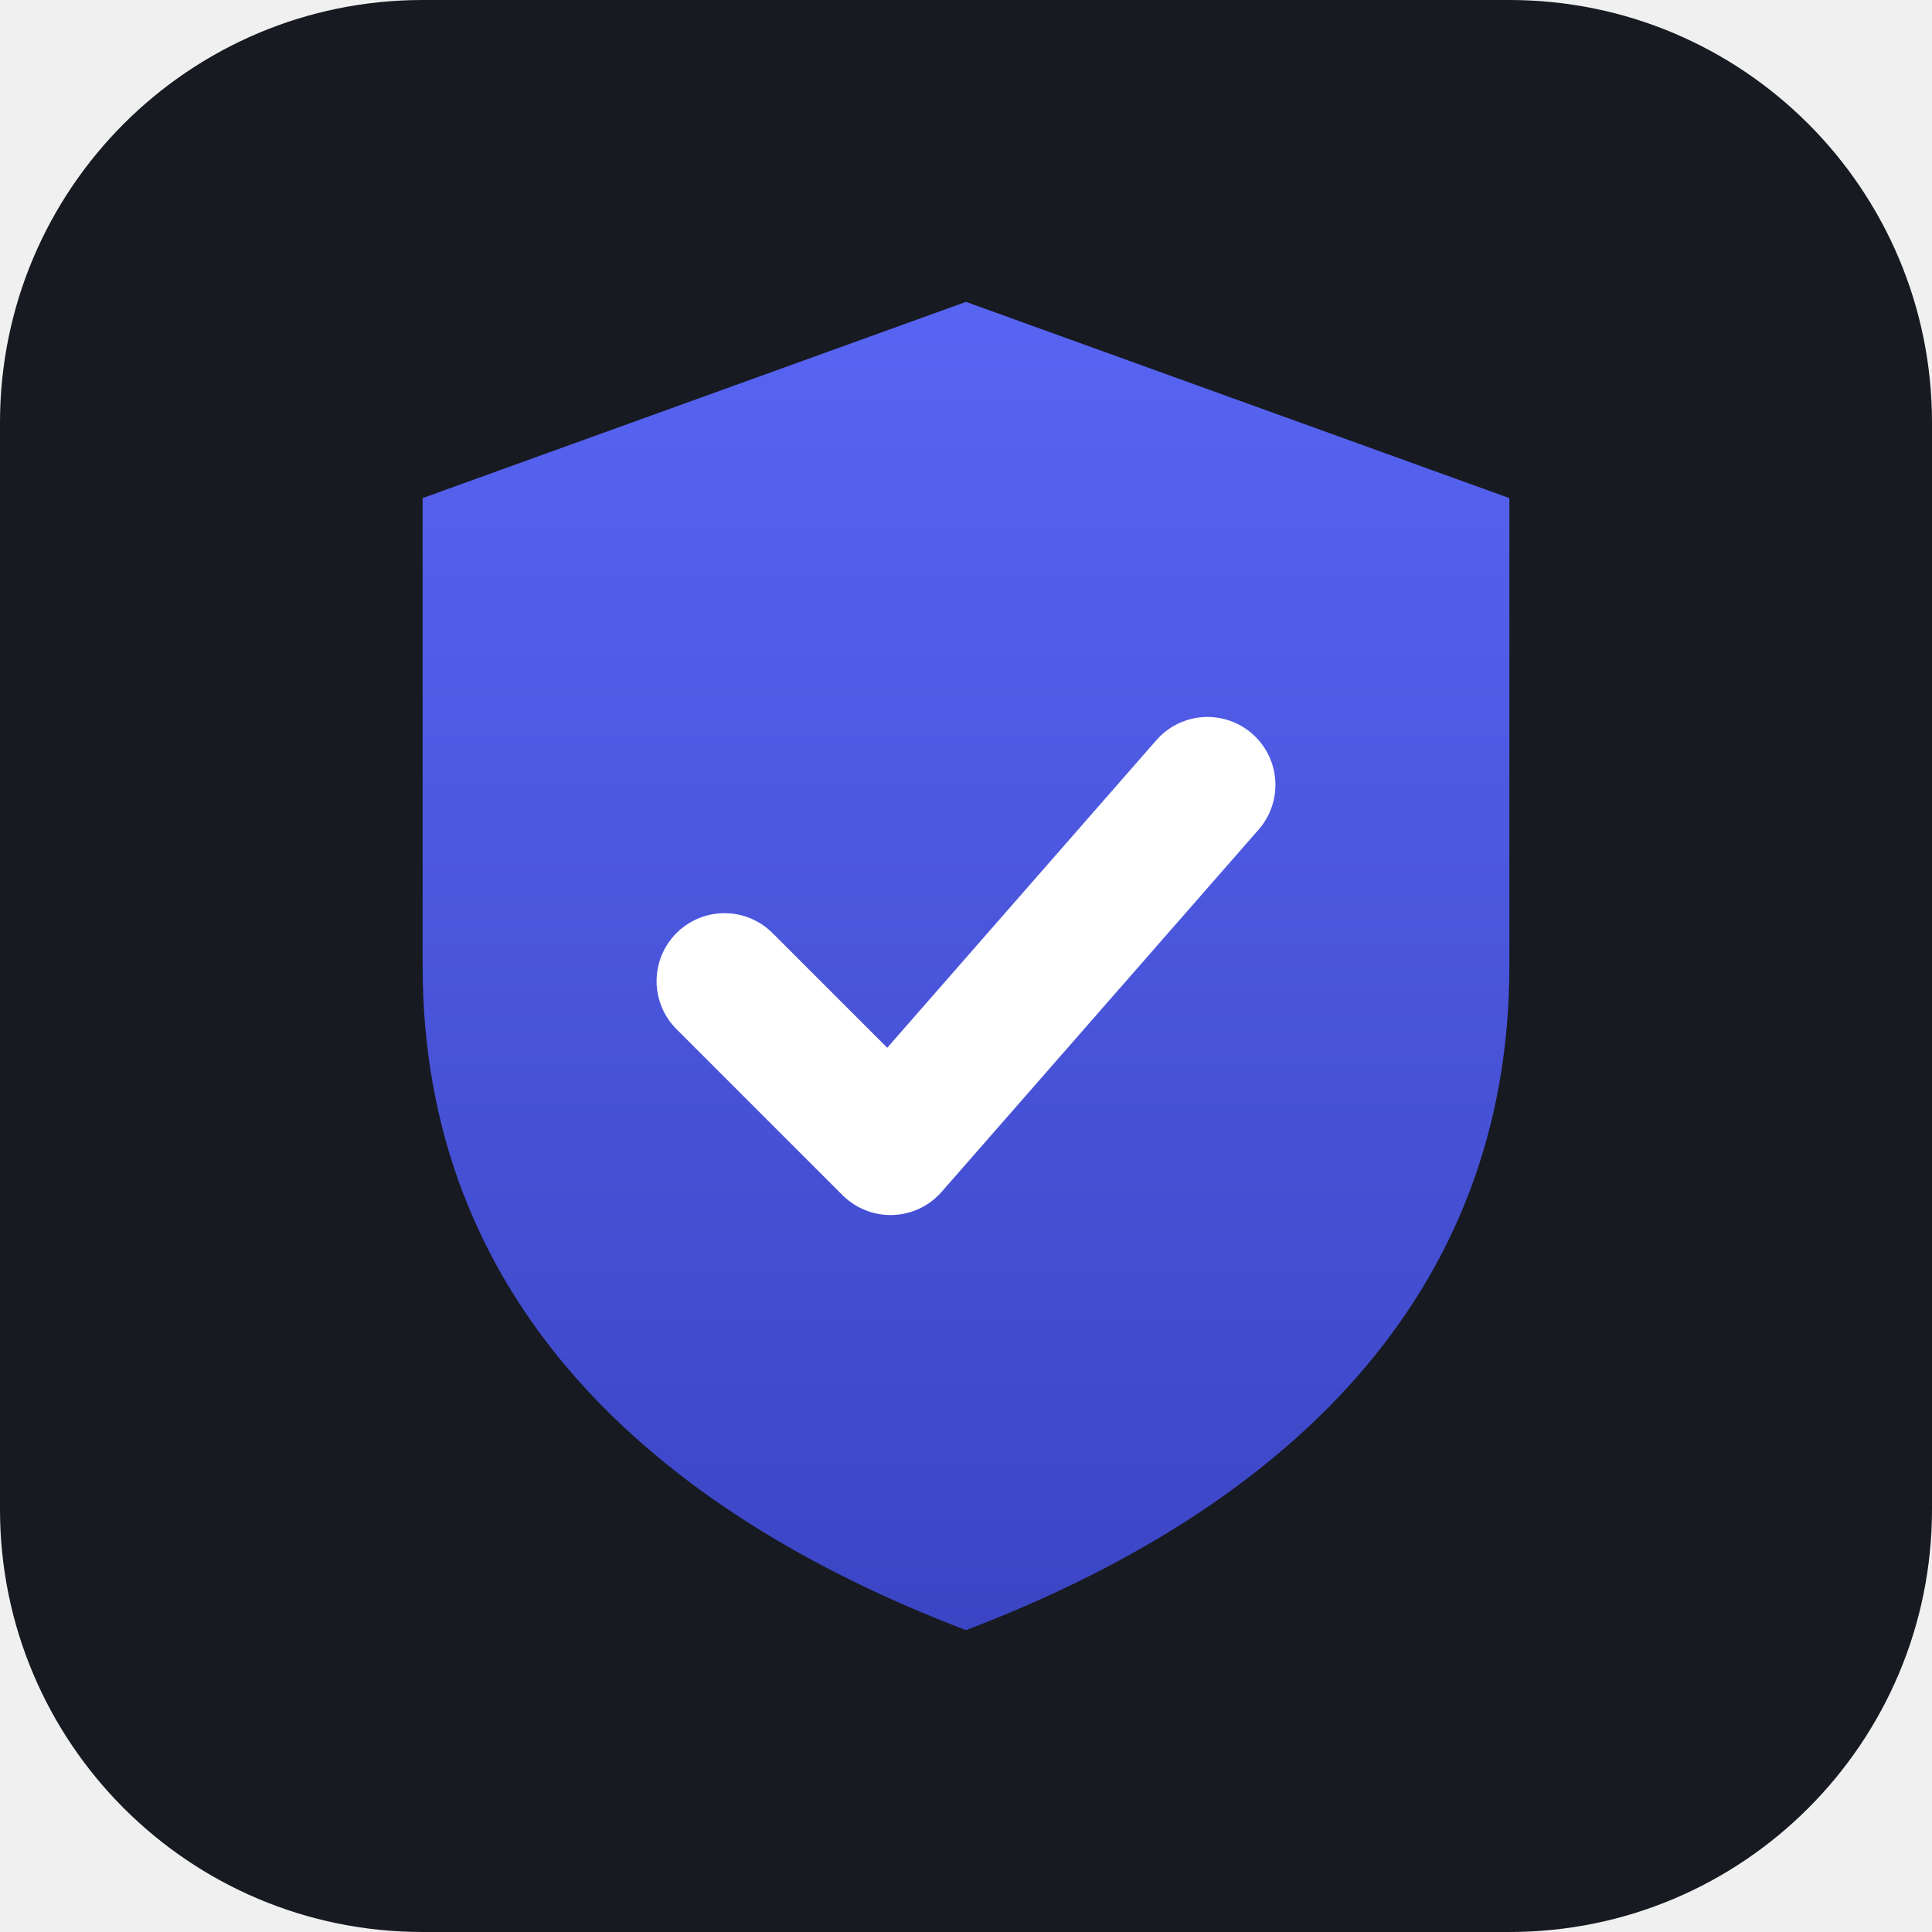
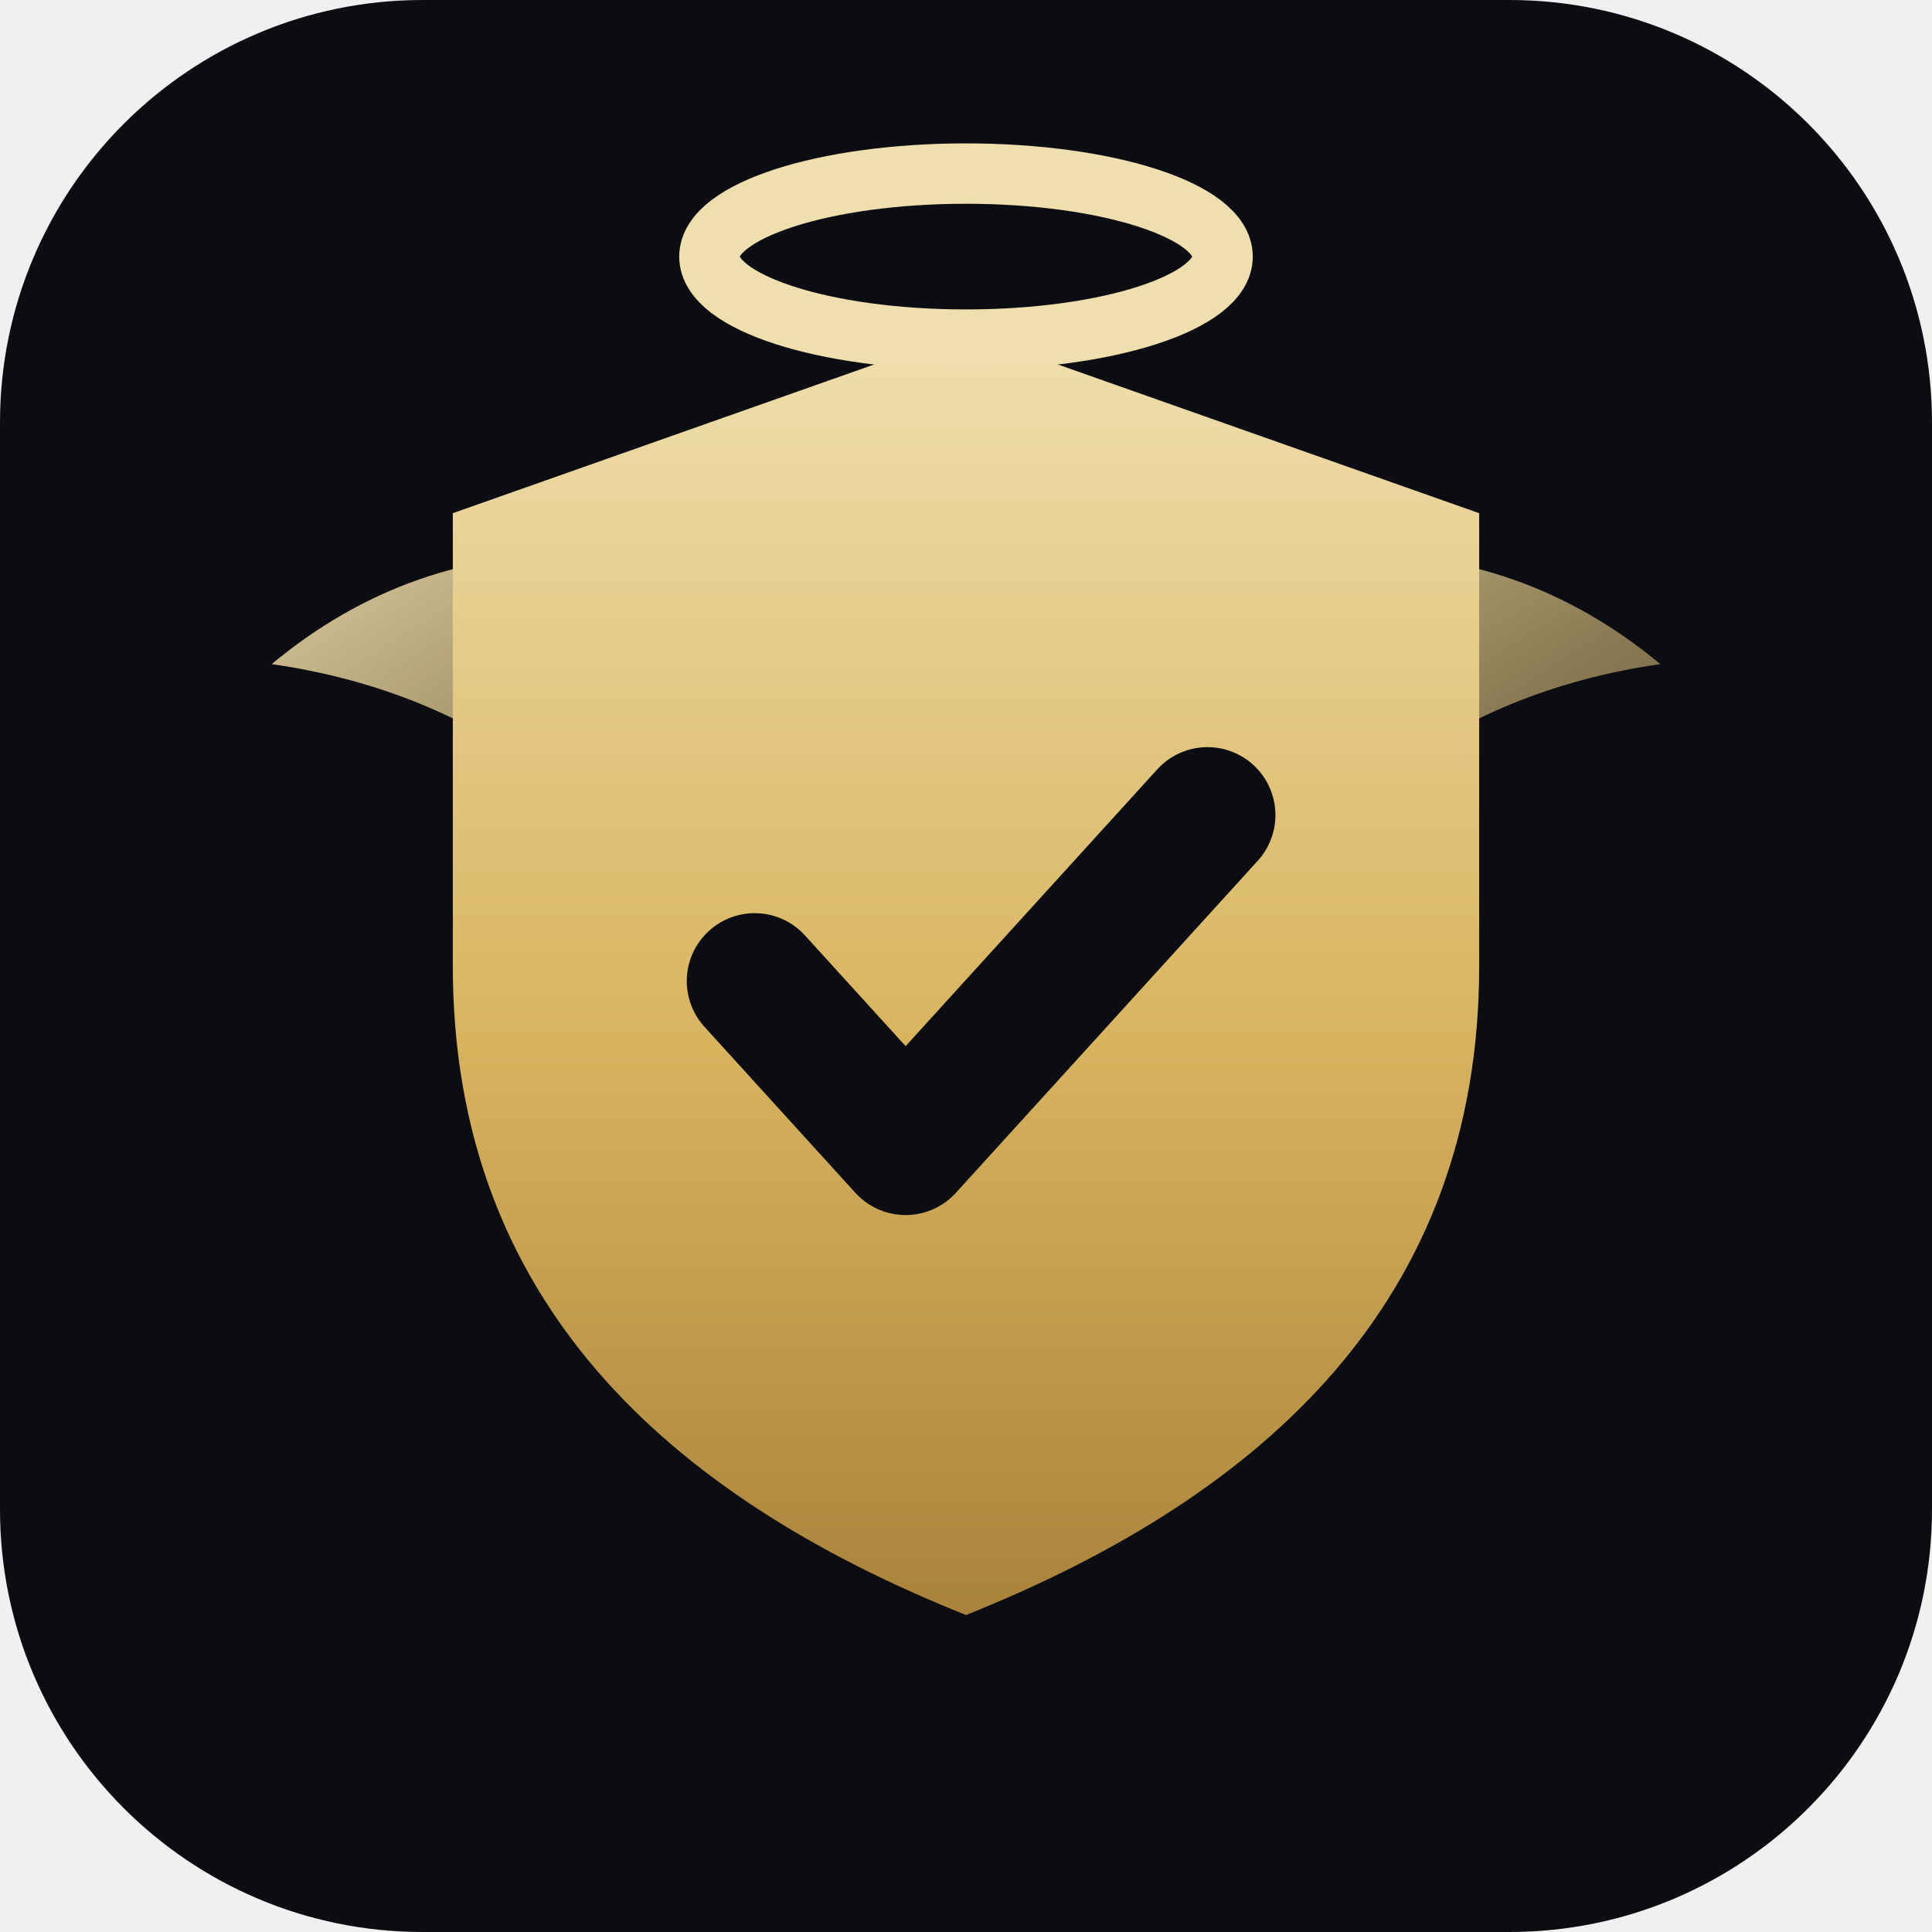
- <svg xmlns="http://www.w3.org/2000/svg" viewBox="0 0 128 128" width="128" height="128" role="img" aria-label="Aegis">
+ <svg xmlns="http://www.w3.org/2000/svg" viewBox="0 0 128 128" width="128" height="128" role="img" aria-label="ANGEL">
  <defs>
    <linearGradient id="scudo" x1="0" y1="0" x2="0" y2="1">
-       <stop offset="0%" stop-color="#5865f2" />
-       <stop offset="100%" stop-color="#3b45c4" />
+       <stop offset="0%" stop-color="#f0dfae" />
+       <stop offset="55%" stop-color="#d8b45f" />
+       <stop offset="100%" stop-color="#a8823a" />
+     </linearGradient>
+     <linearGradient id="ala" x1="0" y1="0" x2="1" y2="1">
+       <stop offset="0%" stop-color="#f0dfae" stop-opacity="0.9" />
+       <stop offset="100%" stop-color="#d8b45f" stop-opacity="0.35" />
    </linearGradient>
  </defs>
-   <rect width="128" height="128" rx="28" fill="#171a21" />
-   <path d="M64 20 L100 33 V64 c0 22-15 36-36 44-21-8-36-22-36-44V33 Z" fill="url(#scudo)" />
-   <path d="M48 65 l11 11 21-24" fill="none" stroke="#ffffff" stroke-width="9" stroke-linecap="round" stroke-linejoin="round" />
+   <rect width="128" height="128" rx="28" fill="#0b0d13" />
+   <path d="M64 46 C46 34 30 34 18 44 c14 2 24 10 30 22 z" fill="url(#ala)" />
+   <path d="M64 46 C82 34 98 34 110 44 c-14 2-24 10-30 22 z" fill="url(#ala)" />
+   <path d="M64 22 L98 34 V64 c0 22-14 35-34 43-20-8-34-21-34-43V34 Z" fill="url(#scudo)" />
+   <ellipse cx="64" cy="17" rx="17" ry="5.5" fill="none" stroke="#f0dfae" stroke-width="4" stroke-linecap="round" />
+   <path d="M50 65 l10 11 20-22" fill="none" stroke="#0b0d13" stroke-width="9" stroke-linecap="round" stroke-linejoin="round" />
</svg>
